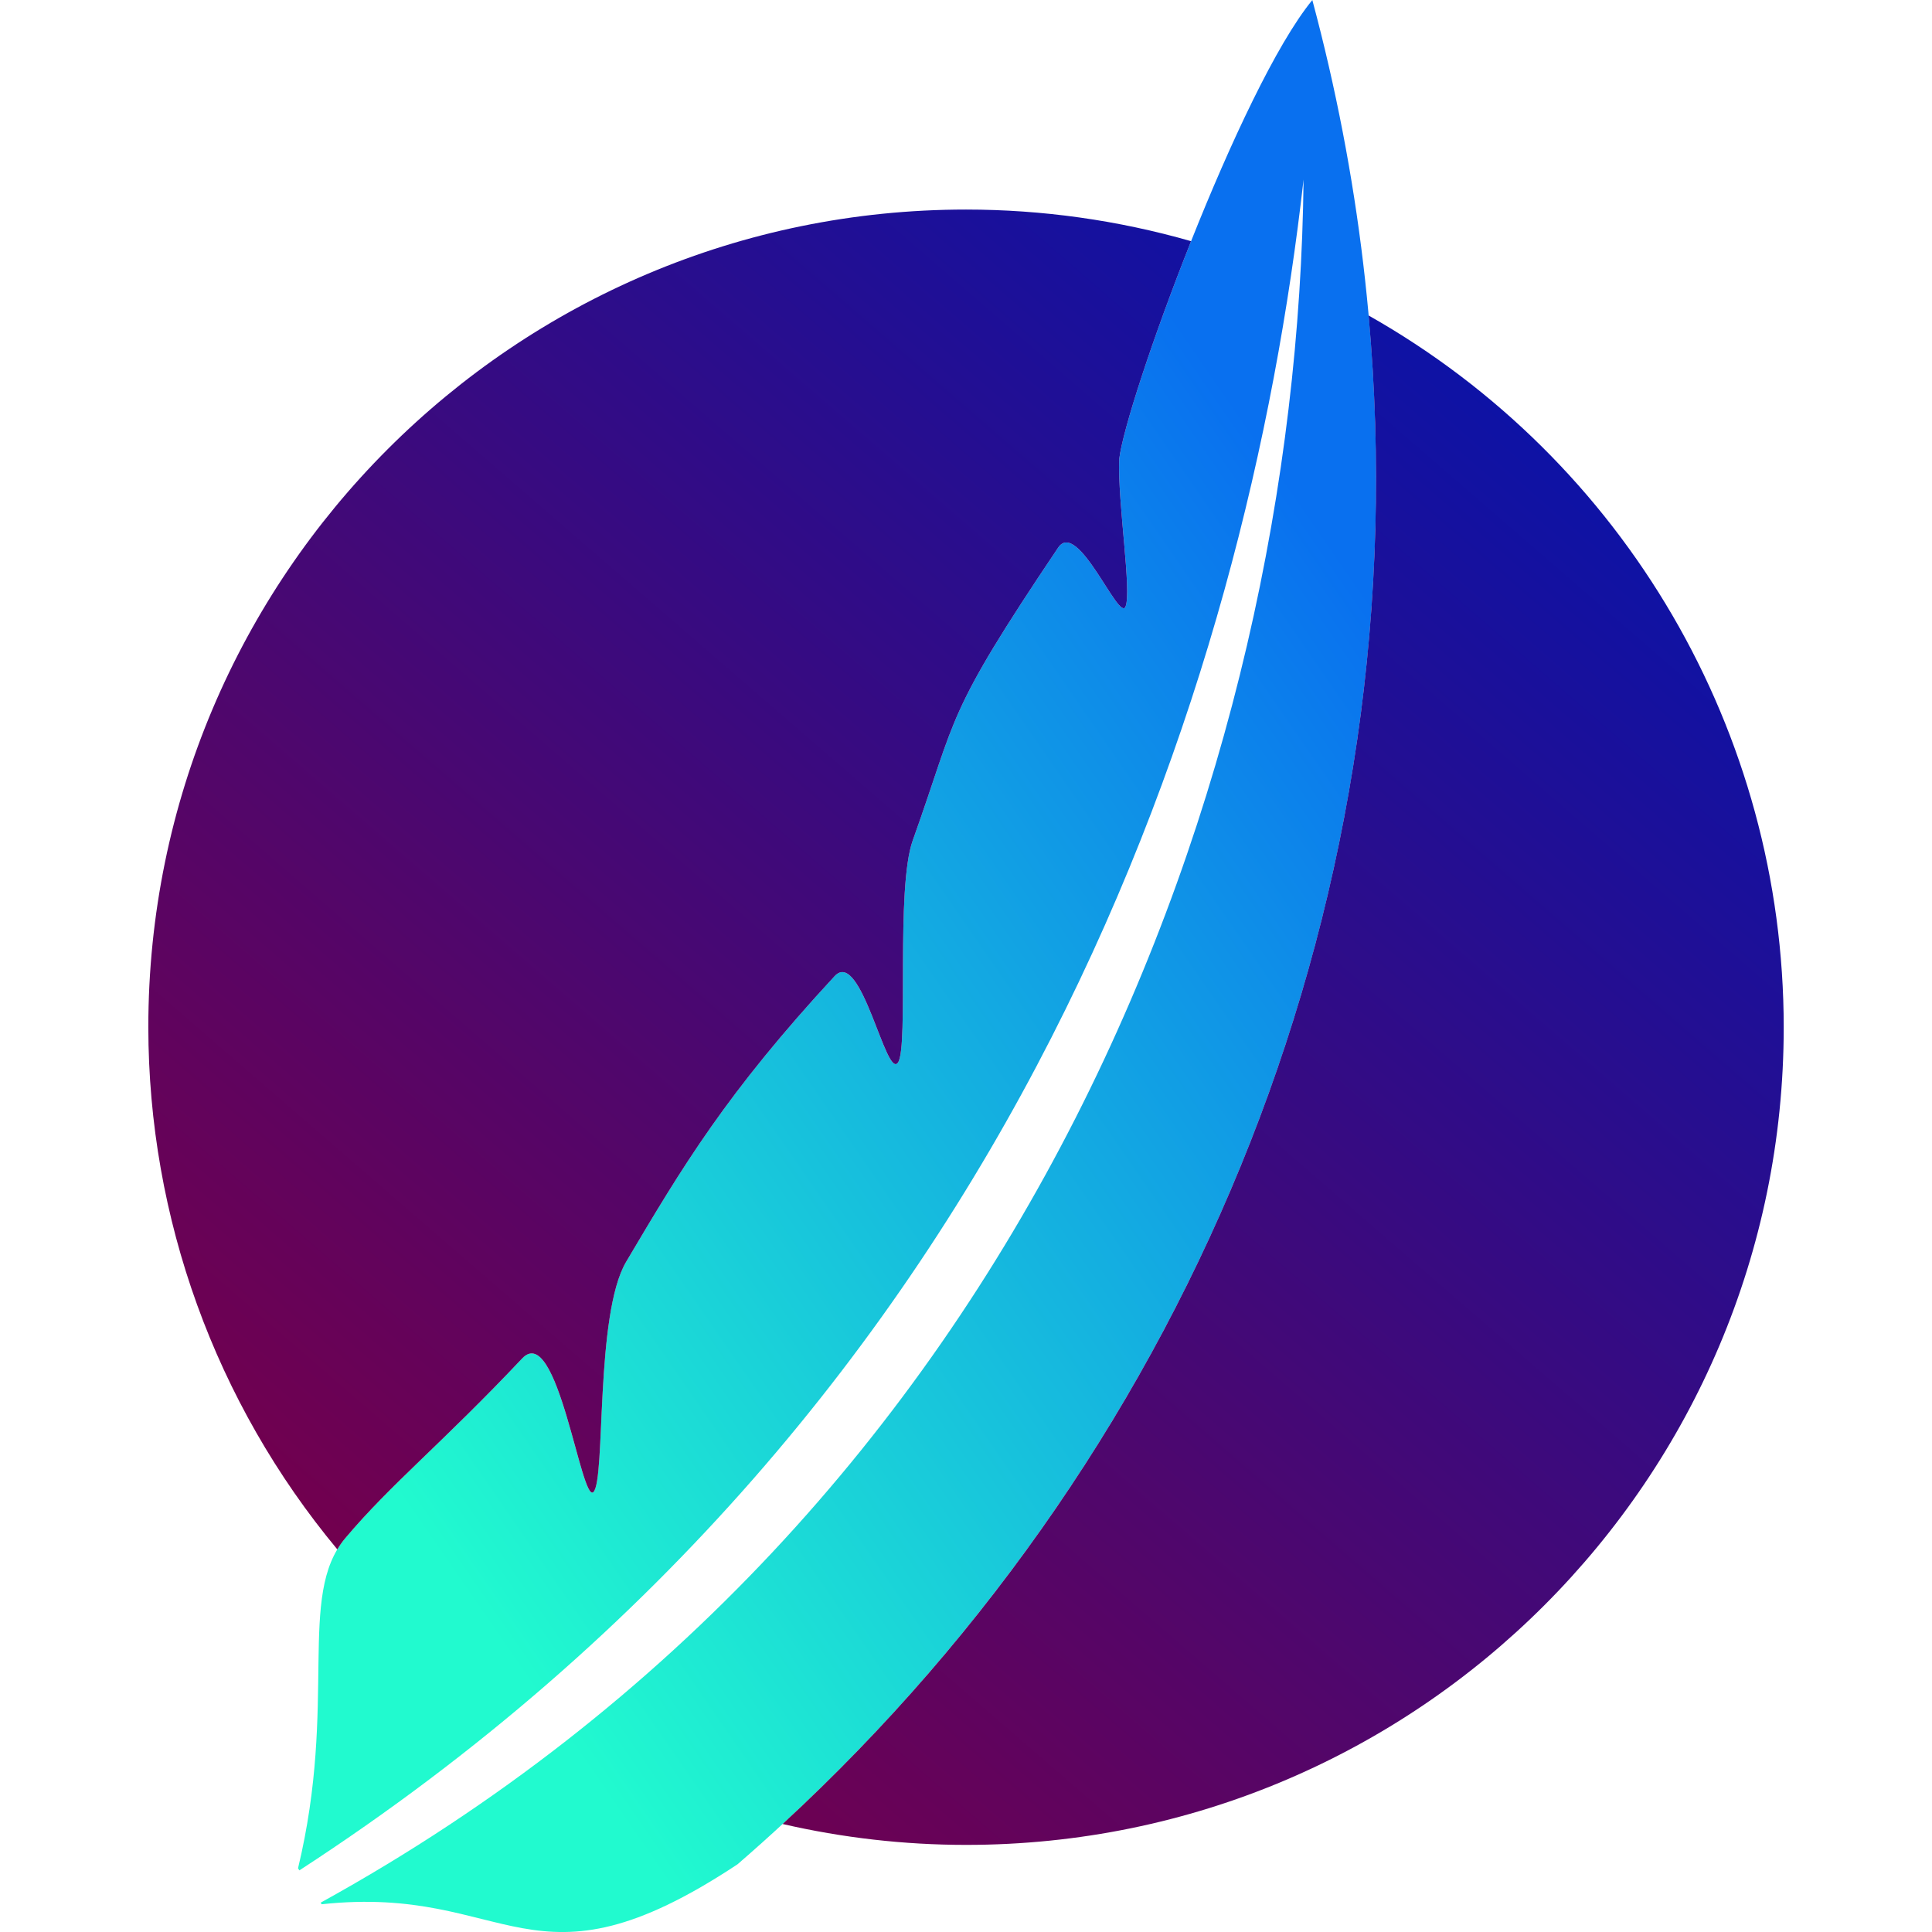
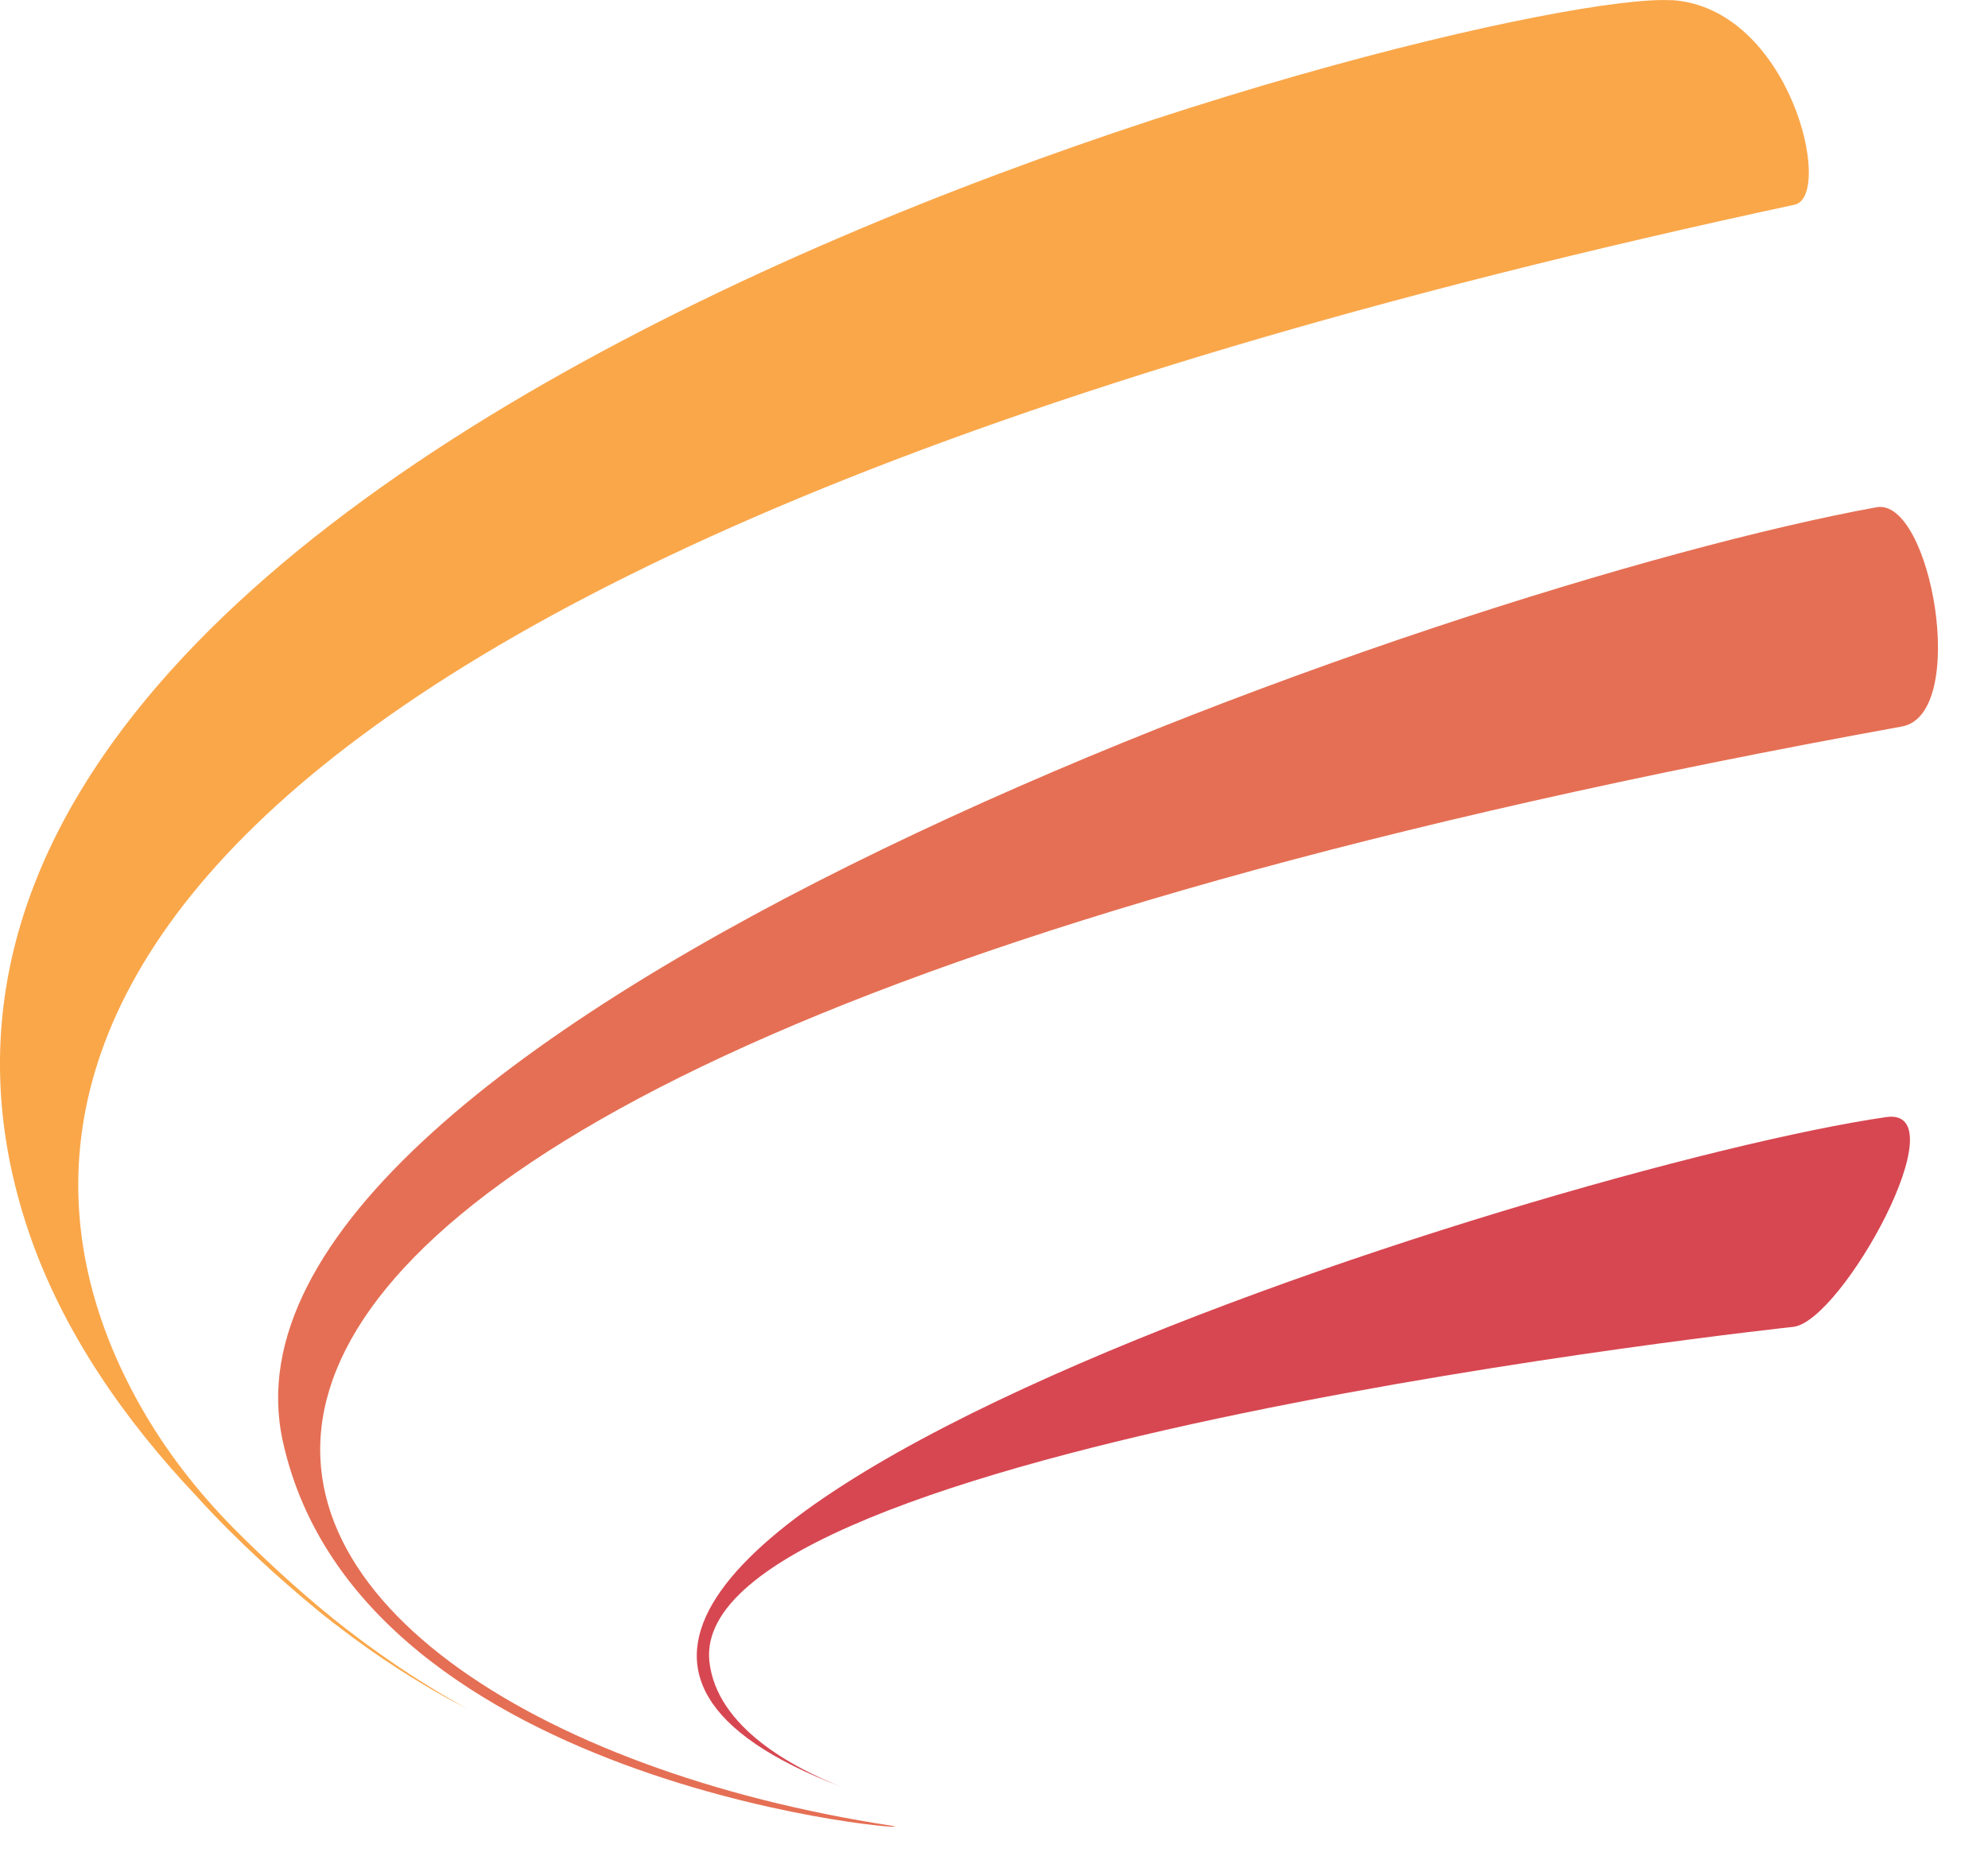
- <svg xmlns="http://www.w3.org/2000/svg" xmlns:xlink="http://www.w3.org/1999/xlink" width="512" height="512" version="1.1" viewBox="0 0 512 512">
-   <defs>
-     <linearGradient id="linearGradient22708">
-       <stop stop-color="#21facf" offset="0" />
-       <stop stop-color="#0970ef" offset="1" />
-     </linearGradient>
-     <linearGradient id="linearGradient6949" x1="68.454" x2="198.59" y1="246.73" y2="96.35" gradientTransform="translate(-5.754,-56.594)" gradientUnits="userSpaceOnUse">
-       <stop stop-color="#72004e" offset="0" />
-       <stop stop-color="#0015b1" offset="1" />
-     </linearGradient>
-     <linearGradient id="linearGradient22718" x1="56.735" x2="155.2" y1="246.96" y2="58.575" gradientUnits="userSpaceOnUse">
-       <stop stop-color="#4f00da" offset="0" />
-       <stop stop-color="#e5311b" offset="1" />
-     </linearGradient>
-     <linearGradient id="linearGradient23463" x1="68.454" x2="198.59" y1="246.73" y2="96.35" gradientUnits="userSpaceOnUse" xlink:href="#linearGradient22708" />
-     <linearGradient id="linearGradient903" x1="54.478" x2="192.1" y1="247.56" y2="9.809" gradientTransform="matrix(.87923 0 0 .87923 -9.551 48.787)" gradientUnits="userSpaceOnUse">
-       <stop stop-color="#dc180d" offset="0" />
-       <stop stop-color="#f96e20" offset=".5" />
-       <stop stop-color="#f4ce41" offset="1" />
-     </linearGradient>
-     <linearGradient id="linearGradient918" x1="39.468" x2="154.99" y1="204.22" y2="124.47" gradientUnits="userSpaceOnUse" xlink:href="#linearGradient22708" />
-   </defs>
-   <g transform="matrix(2.473 0 0 2.473 -4.8978 -4.8812)">
-     <path transform="translate(-5.5496,-57.412)" d="m148.16 59.393c-7.71 9.399-19.951 42.888-20.696 49.204-0.17 4.674 1.373 14.231 0.672 15.805-0.719 1.613-5.117-9.446-7.215-6.327-12.219 18.168-10.7 17.731-15.582 31.378-1.836 5.131-0.424 21.99-1.567 23.773-1.273 1.987-3.962-12.31-6.806-9.236-11.603 12.54-16.279 20.379-22.336 30.607-3.359 5.673-2.182 23.33-3.506 24.674-1.302 1.321-3.857-18.326-7.644-14.309-8.519 9.038-14.054 13.441-18.946 19.252-5.198 6.174-0.783 17.584-5.067 35.383l0.145 0.221c77.447-50.308 101.52-127.16 107.61-181.19-0.681 63.93-29.41 142.78-105.33 184.65l0.113 0.171c20.241-2.181 22.307 10.458 44.562-4.284 55.792-48.277 81.856-124.29 61.593-199.78z" display="none" fill="url(#linearGradient903)" />
-     <path transform="translate(-5.5498,-57.412)" d="m148.16 59.393c-7.71 9.399-19.951 42.888-20.696 49.204-0.17 4.674 1.373 14.231 0.672 15.805-0.719 1.613-5.117-9.446-7.215-6.327-12.219 18.168-10.7 17.731-15.582 31.378-1.836 5.131-0.424 21.99-1.567 23.773-1.273 1.987-3.962-12.31-6.806-9.236-11.603 12.54-16.279 20.379-22.336 30.607-3.359 5.673-2.182 23.33-3.506 24.674-1.302 1.321-3.857-18.326-7.644-14.309-8.519 9.038-14.054 13.441-18.946 19.252-5.198 6.174-0.783 17.584-5.067 35.383l0.145 0.221c77.447-50.308 101.52-127.16 107.61-181.19-0.681 63.93-29.41 142.78-105.33 184.65l0.113 0.171c20.241-2.181 22.307 10.458 44.562-4.284 55.792-48.277 81.856-124.29 61.593-199.78z" fill="url(#linearGradient918)" />
-     <g transform="translate(0 2.0218e-5)">
-       <path transform="translate(-5.7543,-56.594)" d="m111.25 81.024c-48.394-1.5e-5 -87.625 39.231-87.625 87.625 0.017 20.443 7.182 40.236 20.253 55.954 0.252-0.422 0.536-0.824 0.858-1.206 4.892-5.81 10.427-10.214 18.946-19.252 3.787-4.018 6.341 15.63 7.644 14.309 1.324-1.344 0.147-19.001 3.506-24.674 6.056-10.228 10.733-18.067 22.336-30.607 2.844-3.074 5.533 11.223 6.806 9.236 1.142-1.782-0.269-18.641 1.566-23.773 4.882-13.647 3.363-13.21 15.582-31.378 2.098-3.119 6.496 7.94 7.215 6.327 0.701-1.573-0.842-11.131-0.672-15.805 0.372-3.15 3.604-13.059 7.705-23.367-7.843-2.247-15.962-3.388-24.12-3.389zm43.142 11.356c5.566 61.595-18.426 120.7-62.796 161.65 6.446 1.486 13.04 2.237 19.655 2.239 48.394 1e-5 87.625-39.231 87.625-87.625-3.1e-4 -31.581-16.995-60.719-44.484-76.268z" display="none" fill="url(#linearGradient22718)" />
-       <path transform="translate(-5.754,-56.594)" d="m111.25 81.024c-48.394-1.5e-5 -87.625 39.231-87.625 87.625 0.017 20.443 7.182 40.236 20.253 55.954 0.252-0.422 0.536-0.824 0.858-1.206 4.892-5.81 10.427-10.214 18.946-19.252 3.787-4.018 6.341 15.63 7.644 14.309 1.324-1.344 0.147-19.001 3.506-24.674 6.056-10.228 10.733-18.067 22.336-30.607 2.844-3.074 5.533 11.223 6.806 9.236 1.142-1.782-0.269-18.641 1.566-23.773 4.882-13.647 3.363-13.21 15.582-31.378 2.098-3.119 6.496 7.94 7.215 6.327 0.701-1.573-0.842-11.131-0.672-15.805 0.372-3.15 3.604-13.059 7.705-23.367-7.843-2.247-15.962-3.388-24.12-3.389zm43.142 11.356c5.566 61.595-18.426 120.7-62.796 161.65 6.446 1.486 13.04 2.237 19.655 2.239 48.394 1e-5 87.625-39.231 87.625-87.625-3.1e-4 -31.581-16.995-60.719-44.484-76.268z" display="none" fill="url(#linearGradient23463)" />
-       <path d="m105.5 24.43c-48.394-1.5e-5 -87.625 39.231-87.625 87.625 0.017 20.443 7.182 40.236 20.253 55.954 0.252-0.422 0.536-0.824 0.858-1.206 4.892-5.81 10.427-10.214 18.946-19.252 3.787-4.018 6.341 15.63 7.644 14.309 1.324-1.344 0.147-19.001 3.506-24.674 6.056-10.228 10.733-18.067 22.336-30.607 2.844-3.074 5.533 11.223 6.806 9.236 1.142-1.782-0.269-18.641 1.566-23.773 4.882-13.647 3.363-13.21 15.582-31.378 2.098-3.119 6.496 7.94 7.215 6.327 0.701-1.573-0.842-11.131-0.672-15.805 0.372-3.15 3.604-13.059 7.705-23.367-7.843-2.247-15.962-3.388-24.12-3.389zm43.142 11.356c5.566 61.595-18.426 120.7-62.796 161.65 6.446 1.486 13.04 2.237 19.655 2.239 48.394 1e-5 87.625-39.231 87.625-87.625-3.1e-4 -31.581-16.995-60.719-44.484-76.268z" fill="url(#linearGradient6949)" />
-     </g>
-   </g>
+ <svg xmlns="http://www.w3.org/2000/svg" width="32" height="30" viewBox="0 0 32 30" fill="none">
+   <path fill-rule="evenodd" clip-rule="evenodd" d="M4.553 23.202C5.808 28.887 15.264 29.53 14.35 29.387C2.903 27.632 -3.611 17.896 30.614 11.694C31.702 11.497 31.085 8.004 30.205 8.165C23.209 9.438 3.085 16.558 4.553 23.202Z" fill="#E56F54" />
+   <path fill-rule="evenodd" clip-rule="evenodd" d="M30.36 17.981C24.965 18.764 4.347 25.25 13.55 28.764C12.778 28.459 11.536 27.808 11.419 26.745C11.04 23.27 28.869 21.357 28.869 21.357C29.655 21.26 31.553 17.807 30.36 17.981Z" fill="#D74751" />
+   <path fill-rule="evenodd" clip-rule="evenodd" d="M26.905 0.004C23.887 -0.183 -3.855 6.957 0.453 19.801C1.009 21.457 2.044 22.899 3.157 24.076C3.831 24.822 4.563 25.462 5.002 25.827C5.04 25.859 5.08 25.893 5.119 25.925C5.176 25.971 5.225 26.012 5.267 26.044C5.273 26.048 5.278 26.052 5.284 26.056C5.36 26.118 5.403 26.149 5.403 26.149C6.09 26.682 6.796 27.129 7.458 27.473C7.483 27.485 7.504 27.498 7.523 27.507C7.282 27.371 6.41 26.894 5.371 26.06C4.777 25.583 4.158 25.002 3.74 24.578C3.166 23.993 2.661 23.342 2.258 22.627C-0.785 17.241 1.813 9.111 28.887 3.295C29.524 3.157 28.822 0.12 26.903 0.001L26.905 0.004Z" fill="#FAA74A" />
</svg>
